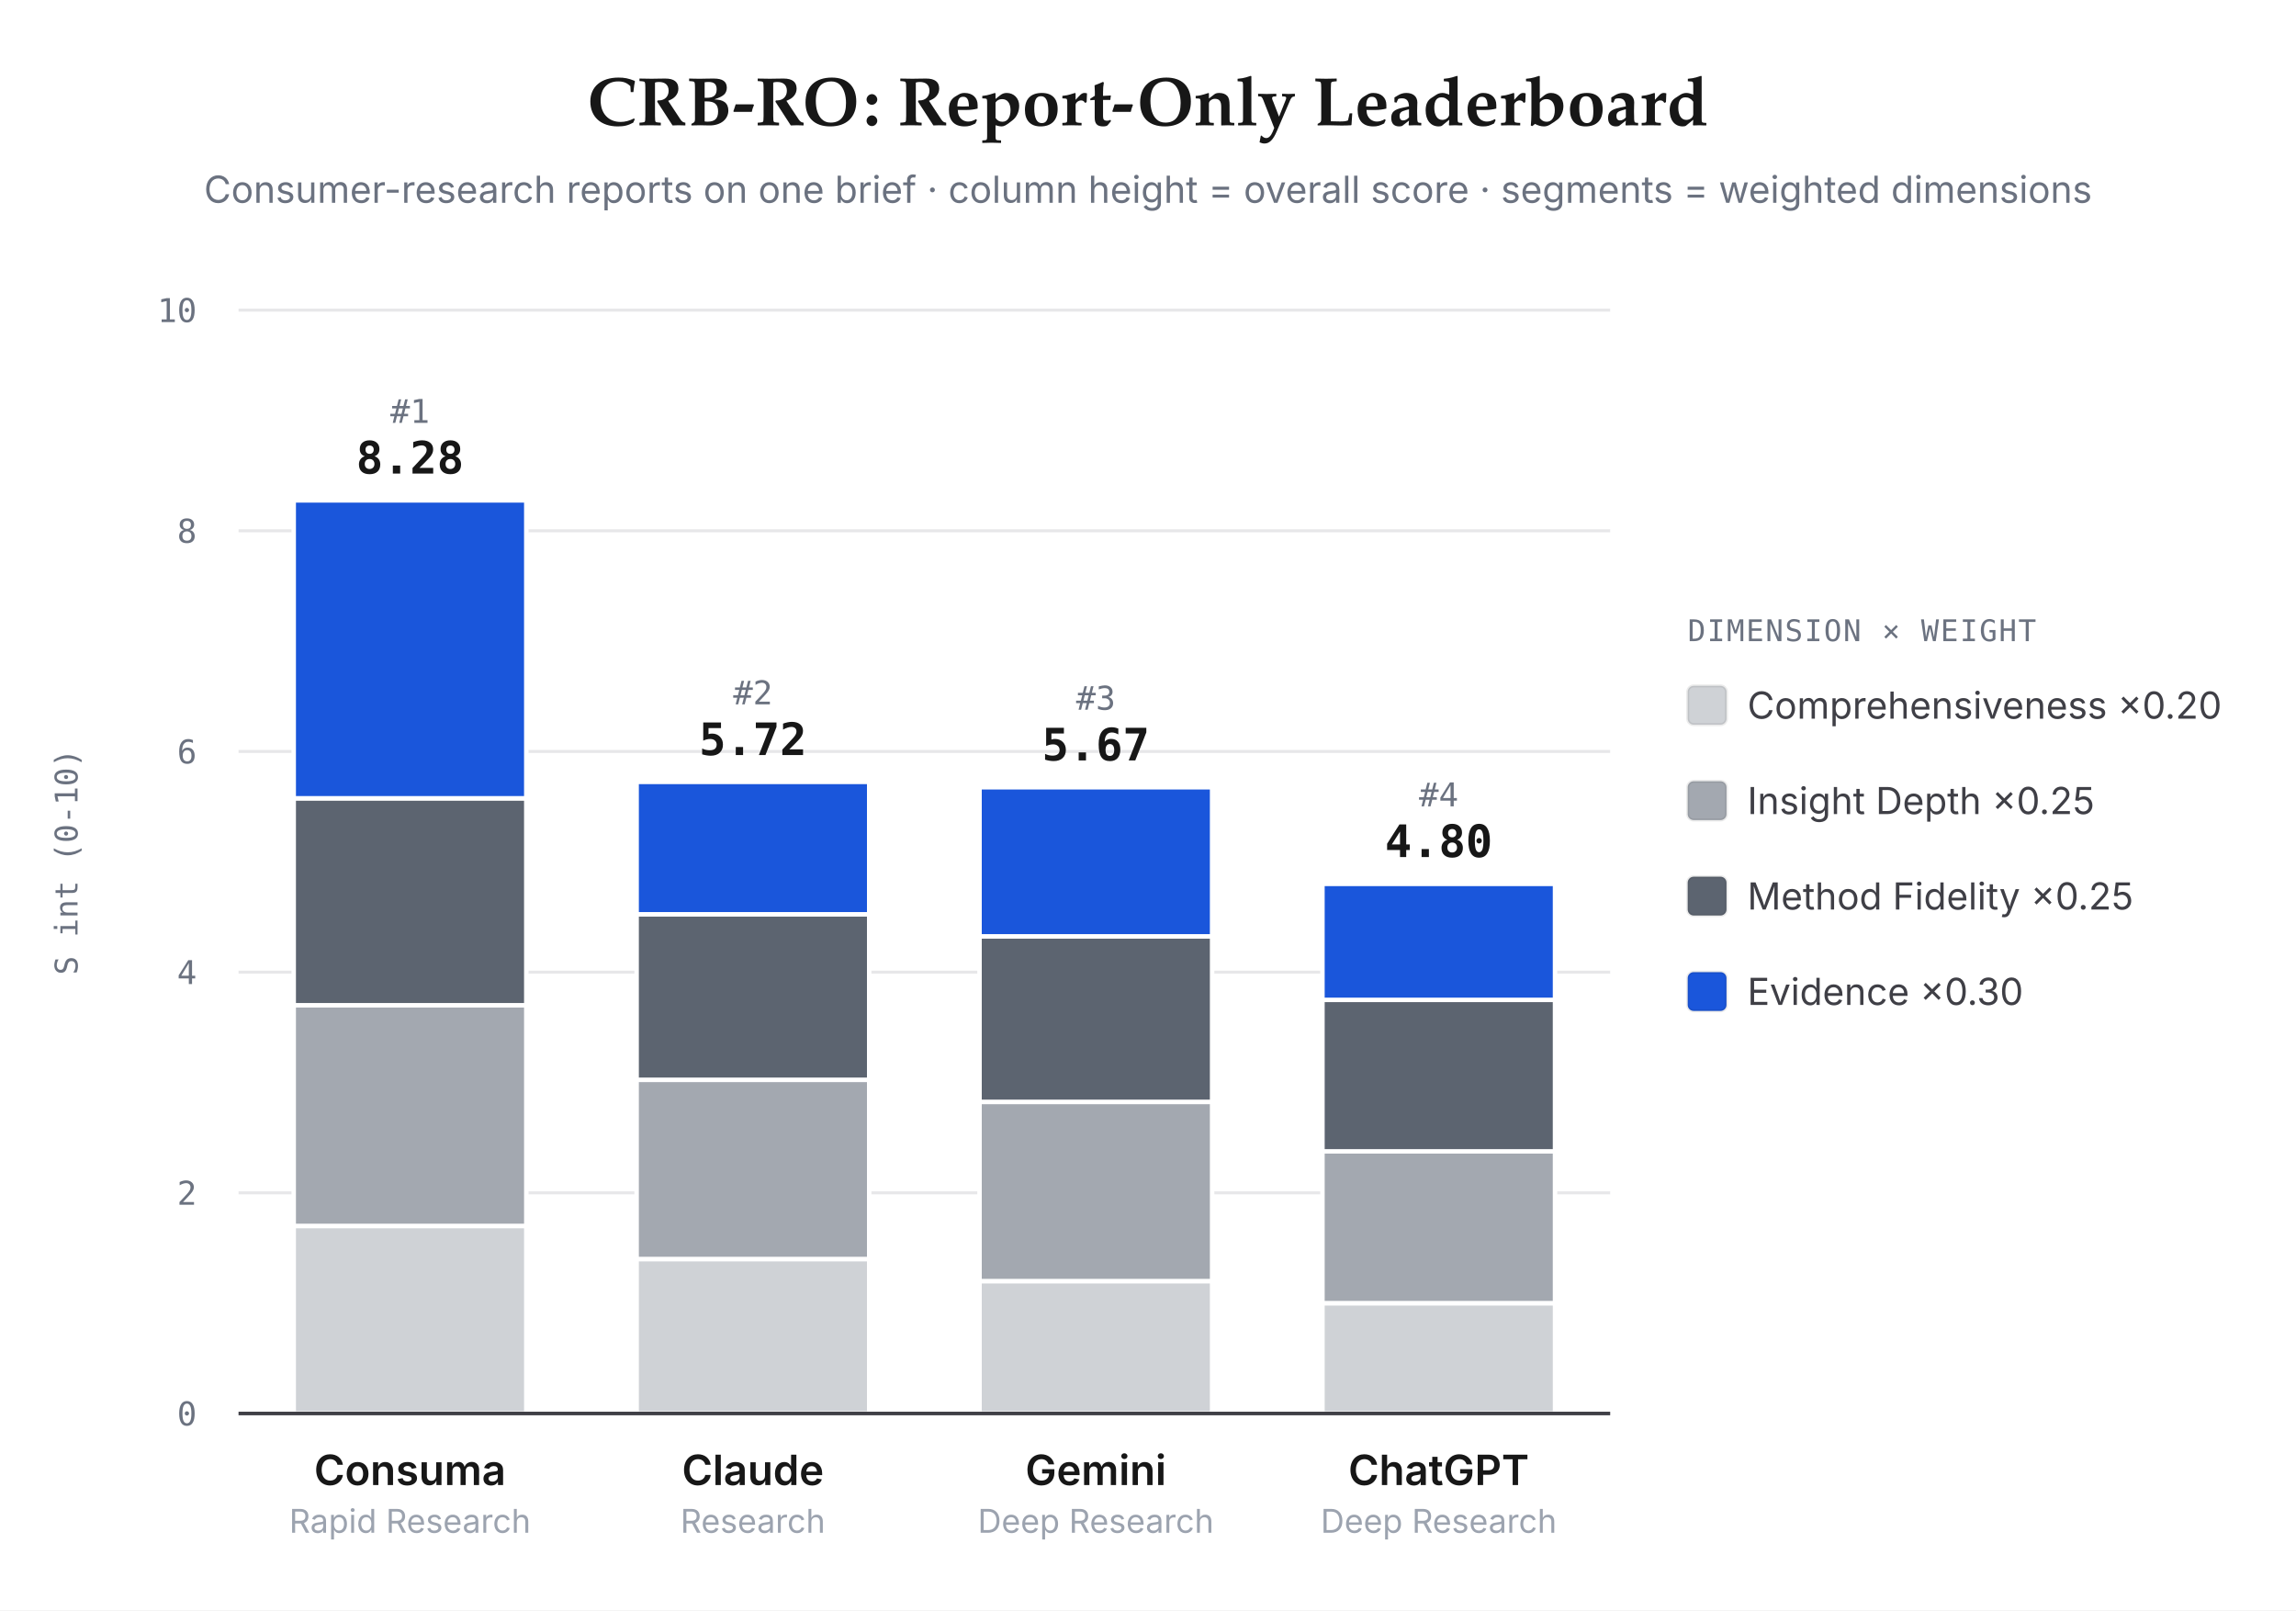
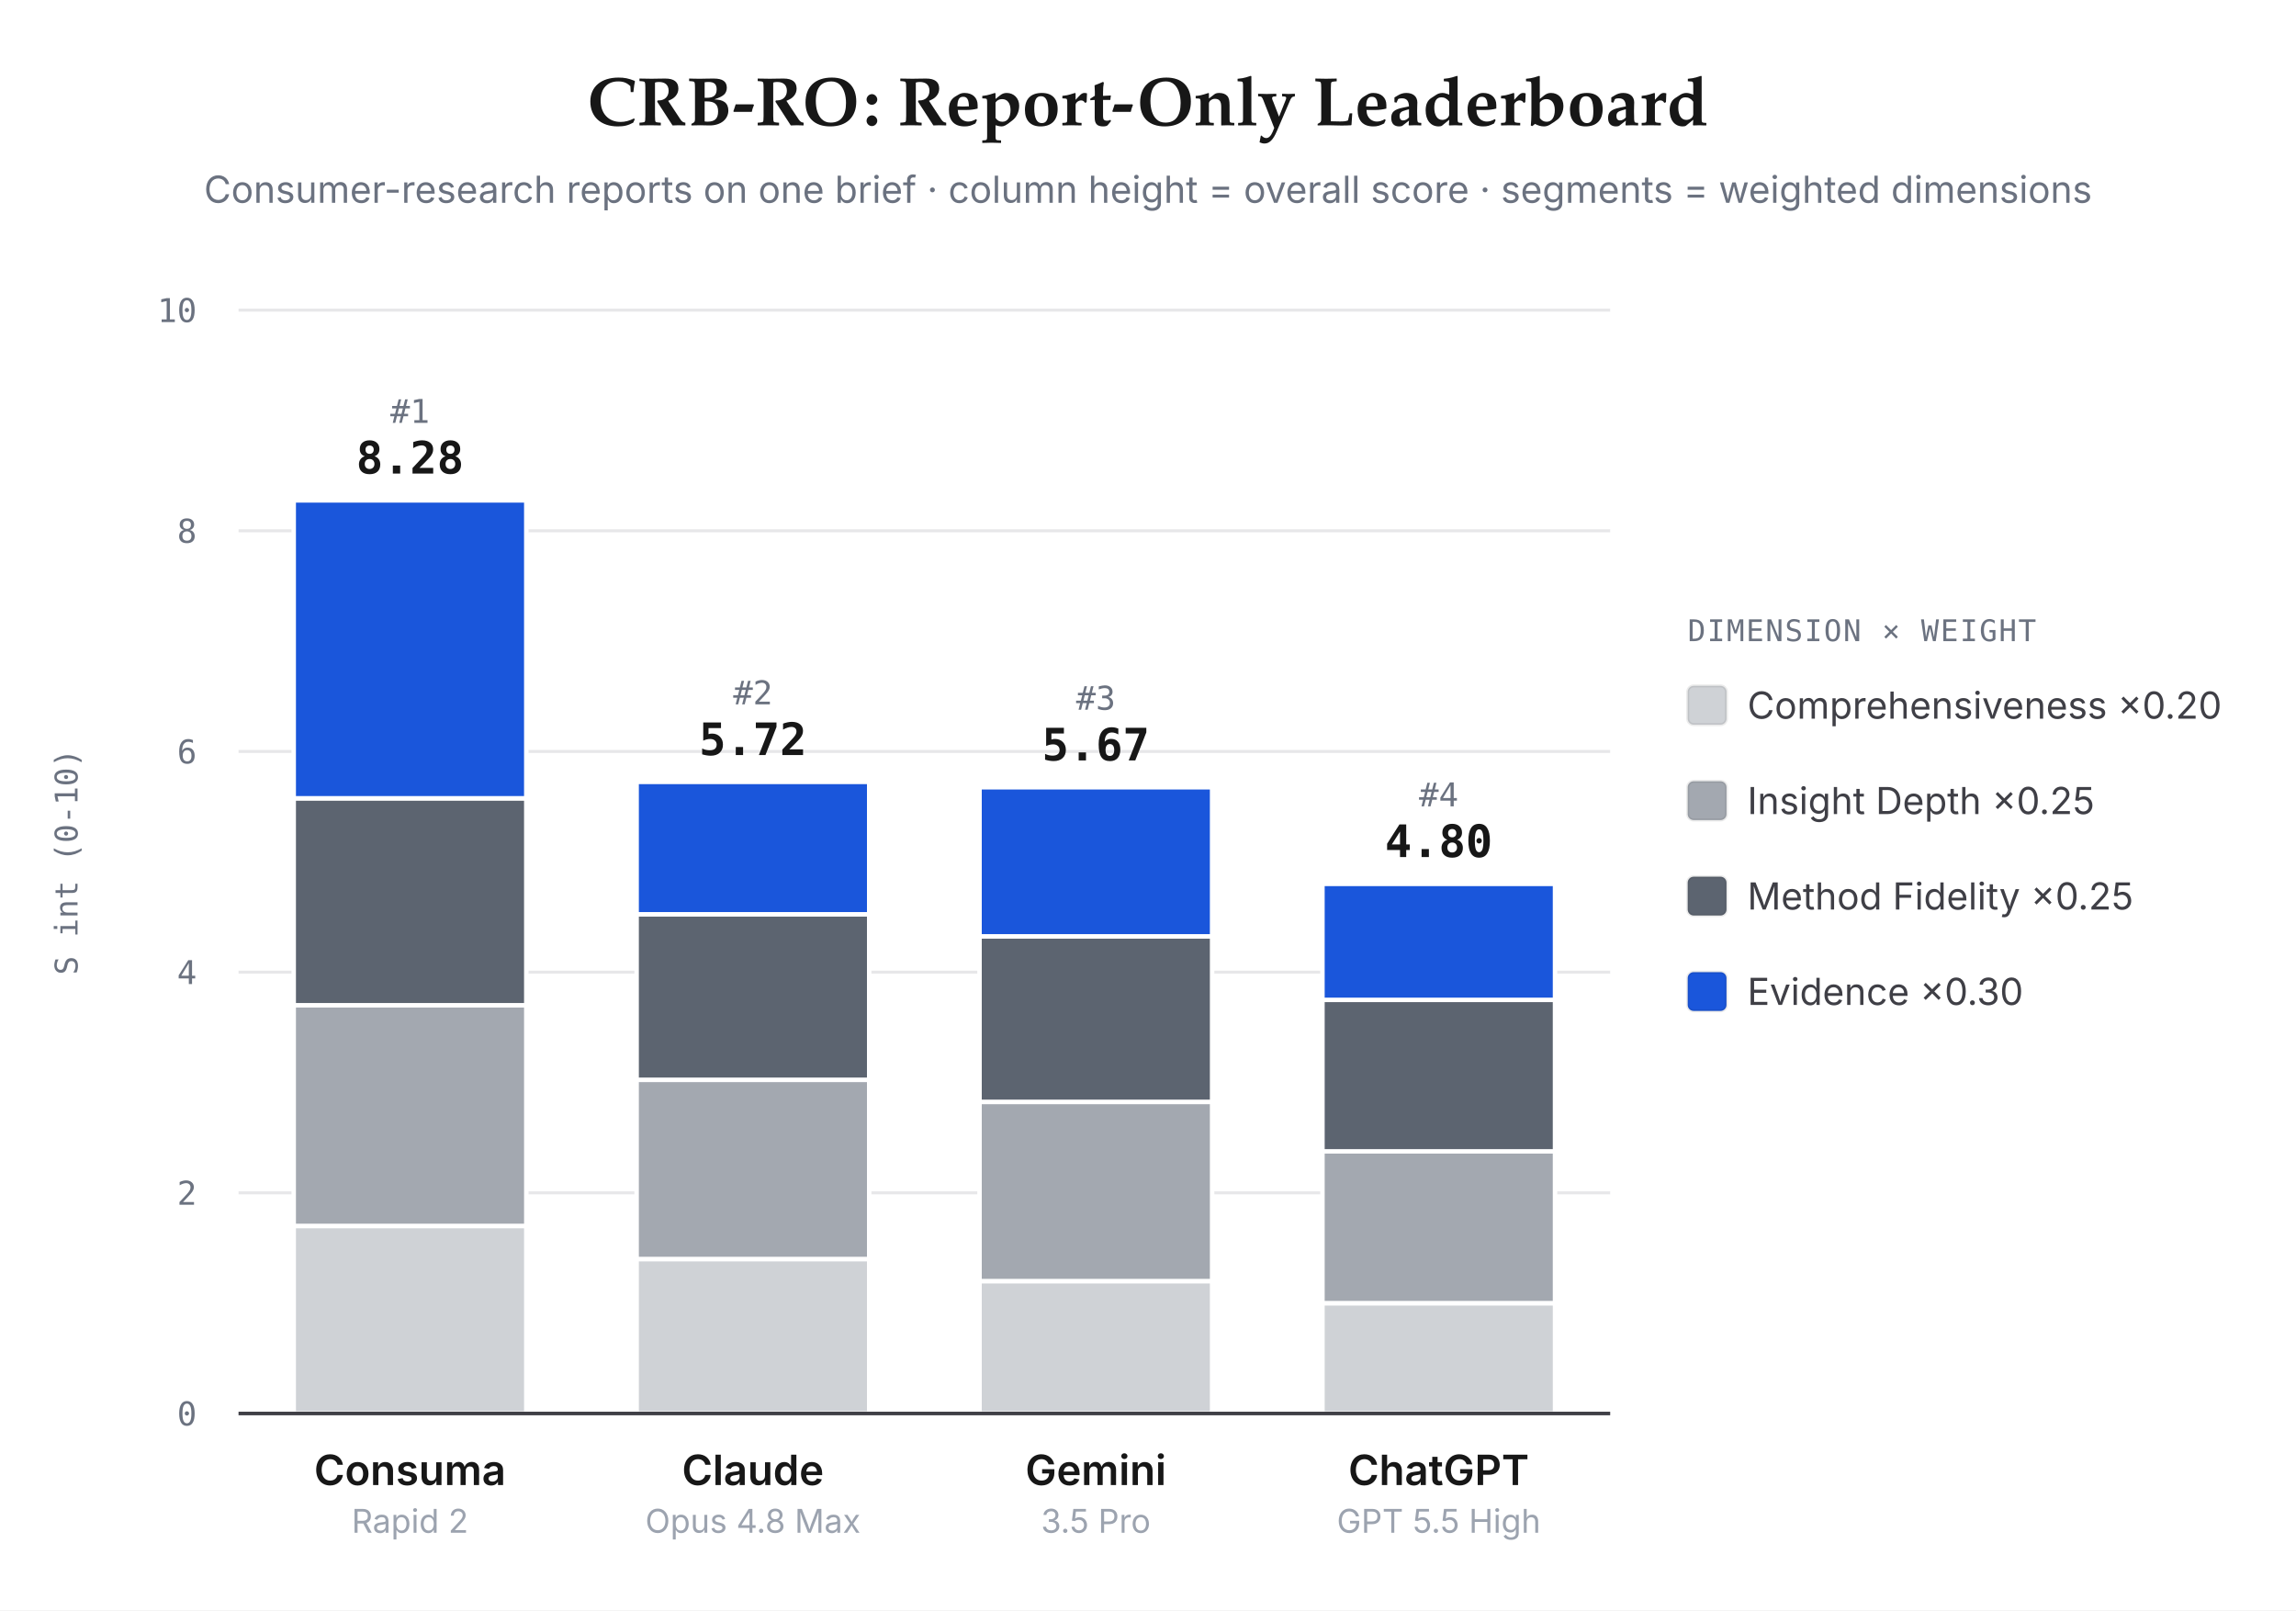
<svg xmlns="http://www.w3.org/2000/svg" viewBox="0 0 770 540" font-family="-apple-system,BlinkMacSystemFont,'SF Pro Text','Inter','Segoe UI',system-ui,sans-serif" role="img" aria-label="CRB-RO report-only leaderboard">
  <rect width="770" height="540" fill="#ffffff" />
  <text x="385" y="42" font-family="'Iowan Old Style','Charter','Palatino Linotype','Georgia',serif" font-size="23" font-weight="600" fill="#171717" text-anchor="middle">CRB-RO: Report-Only Leaderboard</text>
  <text x="385" y="68" font-family="-apple-system,BlinkMacSystemFont,'SF Pro Text','Inter','Segoe UI',system-ui,sans-serif" font-size="12.5" fill="#6b7280" text-anchor="middle">Consumer-research reports on one brief · column height = overall score · segments = weighted dimensions</text>
  <line x1="80" y1="474.0" x2="540" y2="474.0" stroke="#e7e7e9" stroke-width="1" />
  <text x="66" y="478.0" font-family="'SF Mono','JetBrains Mono','IBM Plex Mono',ui-monospace,Menlo,Consolas,monospace" font-size="11" fill="#6b7280" text-anchor="end">0</text>
  <line x1="80" y1="400.0" x2="540" y2="400.0" stroke="#e7e7e9" stroke-width="1" />
  <text x="66" y="404.0" font-family="'SF Mono','JetBrains Mono','IBM Plex Mono',ui-monospace,Menlo,Consolas,monospace" font-size="11" fill="#6b7280" text-anchor="end">2</text>
  <line x1="80" y1="326.0" x2="540" y2="326.0" stroke="#e7e7e9" stroke-width="1" />
  <text x="66" y="330.0" font-family="'SF Mono','JetBrains Mono','IBM Plex Mono',ui-monospace,Menlo,Consolas,monospace" font-size="11" fill="#6b7280" text-anchor="end">4</text>
  <line x1="80" y1="252.0" x2="540" y2="252.0" stroke="#e7e7e9" stroke-width="1" />
  <text x="66" y="256.0" font-family="'SF Mono','JetBrains Mono','IBM Plex Mono',ui-monospace,Menlo,Consolas,monospace" font-size="11" fill="#6b7280" text-anchor="end">6</text>
  <line x1="80" y1="178.0" x2="540" y2="178.0" stroke="#e7e7e9" stroke-width="1" />
  <text x="66" y="182.0" font-family="'SF Mono','JetBrains Mono','IBM Plex Mono',ui-monospace,Menlo,Consolas,monospace" font-size="11" fill="#6b7280" text-anchor="end">8</text>
  <line x1="80" y1="104.0" x2="540" y2="104.0" stroke="#e7e7e9" stroke-width="1" />
  <text x="66" y="108.0" font-family="'SF Mono','JetBrains Mono','IBM Plex Mono',ui-monospace,Menlo,Consolas,monospace" font-size="11" fill="#6b7280" text-anchor="end">10</text>
  <rect x="98.5" y="411.1" width="78" height="62.9" fill="#cfd2d6" stroke="#ffffff" stroke-width="1.5" />
  <rect x="98.5" y="337.1" width="78" height="74.0" fill="#a3a8b0" stroke="#ffffff" stroke-width="1.5" />
  <rect x="98.5" y="267.7" width="78" height="69.4" fill="#5c6470" stroke="#ffffff" stroke-width="1.5" />
  <rect x="98.5" y="167.8" width="78" height="99.9" fill="#1a56db" stroke="#ffffff" stroke-width="1.5" />
  <text x="137.5" y="141.8" font-family="'SF Mono','JetBrains Mono','IBM Plex Mono',ui-monospace,Menlo,Consolas,monospace" font-size="11" fill="#6b7280" text-anchor="middle">#1</text>
  <text x="137.5" y="158.8" font-family="'SF Mono','JetBrains Mono','IBM Plex Mono',ui-monospace,Menlo,Consolas,monospace" font-size="15" font-weight="700" fill="#171717" text-anchor="middle">8.28</text>
  <text x="137.5" y="498.0" font-family="-apple-system,BlinkMacSystemFont,'SF Pro Text','Inter','Segoe UI',system-ui,sans-serif" font-size="14" font-weight="600" fill="#171717" text-anchor="middle">Consuma</text>
-   <text x="137.5" y="514.0" font-family="-apple-system,BlinkMacSystemFont,'SF Pro Text','Inter','Segoe UI',system-ui,sans-serif" font-size="11" fill="#9ca3af" text-anchor="middle">Rapid Research</text>
+   <text x="137.5" y="514.0" font-family="-apple-system,BlinkMacSystemFont,'SF Pro Text','Inter','Segoe UI',system-ui,sans-serif" font-size="11" fill="#9ca3af" text-anchor="middle">Rapid 2</text>
  <rect x="213.5" y="422.2" width="78" height="51.8" fill="#cfd2d6" stroke="#ffffff" stroke-width="1.5" />
  <rect x="213.5" y="362.1" width="78" height="60.1" fill="#a3a8b0" stroke="#ffffff" stroke-width="1.5" />
  <rect x="213.5" y="306.6" width="78" height="55.5" fill="#5c6470" stroke="#ffffff" stroke-width="1.5" />
  <rect x="213.5" y="262.2" width="78" height="44.4" fill="#1a56db" stroke="#ffffff" stroke-width="1.5" />
  <text x="252.5" y="236.2" font-family="'SF Mono','JetBrains Mono','IBM Plex Mono',ui-monospace,Menlo,Consolas,monospace" font-size="11" fill="#6b7280" text-anchor="middle">#2</text>
  <text x="252.5" y="253.2" font-family="'SF Mono','JetBrains Mono','IBM Plex Mono',ui-monospace,Menlo,Consolas,monospace" font-size="15" font-weight="700" fill="#171717" text-anchor="middle">5.72</text>
  <text x="252.5" y="498.0" font-family="-apple-system,BlinkMacSystemFont,'SF Pro Text','Inter','Segoe UI',system-ui,sans-serif" font-size="14" font-weight="600" fill="#171717" text-anchor="middle">Claude</text>
-   <text x="252.5" y="514.0" font-family="-apple-system,BlinkMacSystemFont,'SF Pro Text','Inter','Segoe UI',system-ui,sans-serif" font-size="11" fill="#9ca3af" text-anchor="middle">Research</text>
+   <text x="252.5" y="514.0" font-family="-apple-system,BlinkMacSystemFont,'SF Pro Text','Inter','Segoe UI',system-ui,sans-serif" font-size="11" fill="#9ca3af" text-anchor="middle">Opus 4.8 Max</text>
  <rect x="328.5" y="429.6" width="78" height="44.4" fill="#cfd2d6" stroke="#ffffff" stroke-width="1.5" />
  <rect x="328.5" y="369.5" width="78" height="60.1" fill="#a3a8b0" stroke="#ffffff" stroke-width="1.5" />
  <rect x="328.5" y="314.0" width="78" height="55.5" fill="#5c6470" stroke="#ffffff" stroke-width="1.5" />
  <rect x="328.5" y="264.0" width="78" height="50.0" fill="#1a56db" stroke="#ffffff" stroke-width="1.5" />
  <text x="367.5" y="238.0" font-family="'SF Mono','JetBrains Mono','IBM Plex Mono',ui-monospace,Menlo,Consolas,monospace" font-size="11" fill="#6b7280" text-anchor="middle">#3</text>
  <text x="367.5" y="255.0" font-family="'SF Mono','JetBrains Mono','IBM Plex Mono',ui-monospace,Menlo,Consolas,monospace" font-size="15" font-weight="700" fill="#171717" text-anchor="middle">5.67</text>
  <text x="367.5" y="498.0" font-family="-apple-system,BlinkMacSystemFont,'SF Pro Text','Inter','Segoe UI',system-ui,sans-serif" font-size="14" font-weight="600" fill="#171717" text-anchor="middle">Gemini</text>
-   <text x="367.5" y="514.0" font-family="-apple-system,BlinkMacSystemFont,'SF Pro Text','Inter','Segoe UI',system-ui,sans-serif" font-size="11" fill="#9ca3af" text-anchor="middle">Deep Research</text>
+   <text x="367.5" y="514.0" font-family="-apple-system,BlinkMacSystemFont,'SF Pro Text','Inter','Segoe UI',system-ui,sans-serif" font-size="11" fill="#9ca3af" text-anchor="middle">3.5 Pro</text>
  <rect x="443.5" y="437.0" width="78" height="37.0" fill="#cfd2d6" stroke="#ffffff" stroke-width="1.5" />
  <rect x="443.5" y="386.1" width="78" height="50.9" fill="#a3a8b0" stroke="#ffffff" stroke-width="1.5" />
  <rect x="443.5" y="335.2" width="78" height="50.9" fill="#5c6470" stroke="#ffffff" stroke-width="1.5" />
  <rect x="443.5" y="296.4" width="78" height="38.9" fill="#1a56db" stroke="#ffffff" stroke-width="1.5" />
  <text x="482.5" y="270.4" font-family="'SF Mono','JetBrains Mono','IBM Plex Mono',ui-monospace,Menlo,Consolas,monospace" font-size="11" fill="#6b7280" text-anchor="middle">#4</text>
  <text x="482.5" y="287.4" font-family="'SF Mono','JetBrains Mono','IBM Plex Mono',ui-monospace,Menlo,Consolas,monospace" font-size="15" font-weight="700" fill="#171717" text-anchor="middle">4.80</text>
  <text x="482.5" y="498.0" font-family="-apple-system,BlinkMacSystemFont,'SF Pro Text','Inter','Segoe UI',system-ui,sans-serif" font-size="14" font-weight="600" fill="#171717" text-anchor="middle">ChatGPT</text>
-   <text x="482.5" y="514.0" font-family="-apple-system,BlinkMacSystemFont,'SF Pro Text','Inter','Segoe UI',system-ui,sans-serif" font-size="11" fill="#9ca3af" text-anchor="middle">Deep Research</text>
+   <text x="482.5" y="514.0" font-family="-apple-system,BlinkMacSystemFont,'SF Pro Text','Inter','Segoe UI',system-ui,sans-serif" font-size="11" fill="#9ca3af" text-anchor="middle">GPT 5.5 High</text>
  <line x1="80" y1="474.0" x2="540" y2="474.0" stroke="#3f3f46" stroke-width="1.2" />
  <text x="26" y="289.0" font-family="'SF Mono','JetBrains Mono','IBM Plex Mono',ui-monospace,Menlo,Consolas,monospace" font-size="10.5" fill="#6b7280" text-anchor="middle" transform="rotate(-90 26 289.0)">S int (0-10)</text>
  <text x="566" y="215.0" font-family="'SF Mono','JetBrains Mono','IBM Plex Mono',ui-monospace,Menlo,Consolas,monospace" font-size="10" fill="#6b7280" letter-spacing="0.05em">DIMENSION × WEIGHT</text>
  <rect x="566" y="230.0" width="13" height="13" rx="2" fill="#cfd2d6" stroke="rgba(0,0,0,.08)" />
  <text x="586" y="241.0" font-family="-apple-system,BlinkMacSystemFont,'SF Pro Text','Inter','Segoe UI',system-ui,sans-serif" font-size="12.5" fill="#3f3f46">Comprehensiveness ×0.20</text>
  <rect x="566" y="262.0" width="13" height="13" rx="2" fill="#a3a8b0" stroke="rgba(0,0,0,.08)" />
  <text x="586" y="273.0" font-family="-apple-system,BlinkMacSystemFont,'SF Pro Text','Inter','Segoe UI',system-ui,sans-serif" font-size="12.5" fill="#3f3f46">Insight Depth ×0.25</text>
  <rect x="566" y="294.0" width="13" height="13" rx="2" fill="#5c6470" stroke="rgba(0,0,0,.08)" />
  <text x="586" y="305.0" font-family="-apple-system,BlinkMacSystemFont,'SF Pro Text','Inter','Segoe UI',system-ui,sans-serif" font-size="12.5" fill="#3f3f46">Method Fidelity ×0.25</text>
  <rect x="566" y="326.0" width="13" height="13" rx="2" fill="#1a56db" stroke="rgba(0,0,0,.08)" />
  <text x="586" y="337.0" font-family="-apple-system,BlinkMacSystemFont,'SF Pro Text','Inter','Segoe UI',system-ui,sans-serif" font-size="12.5" fill="#3f3f46">Evidence ×0.30</text>
</svg>
